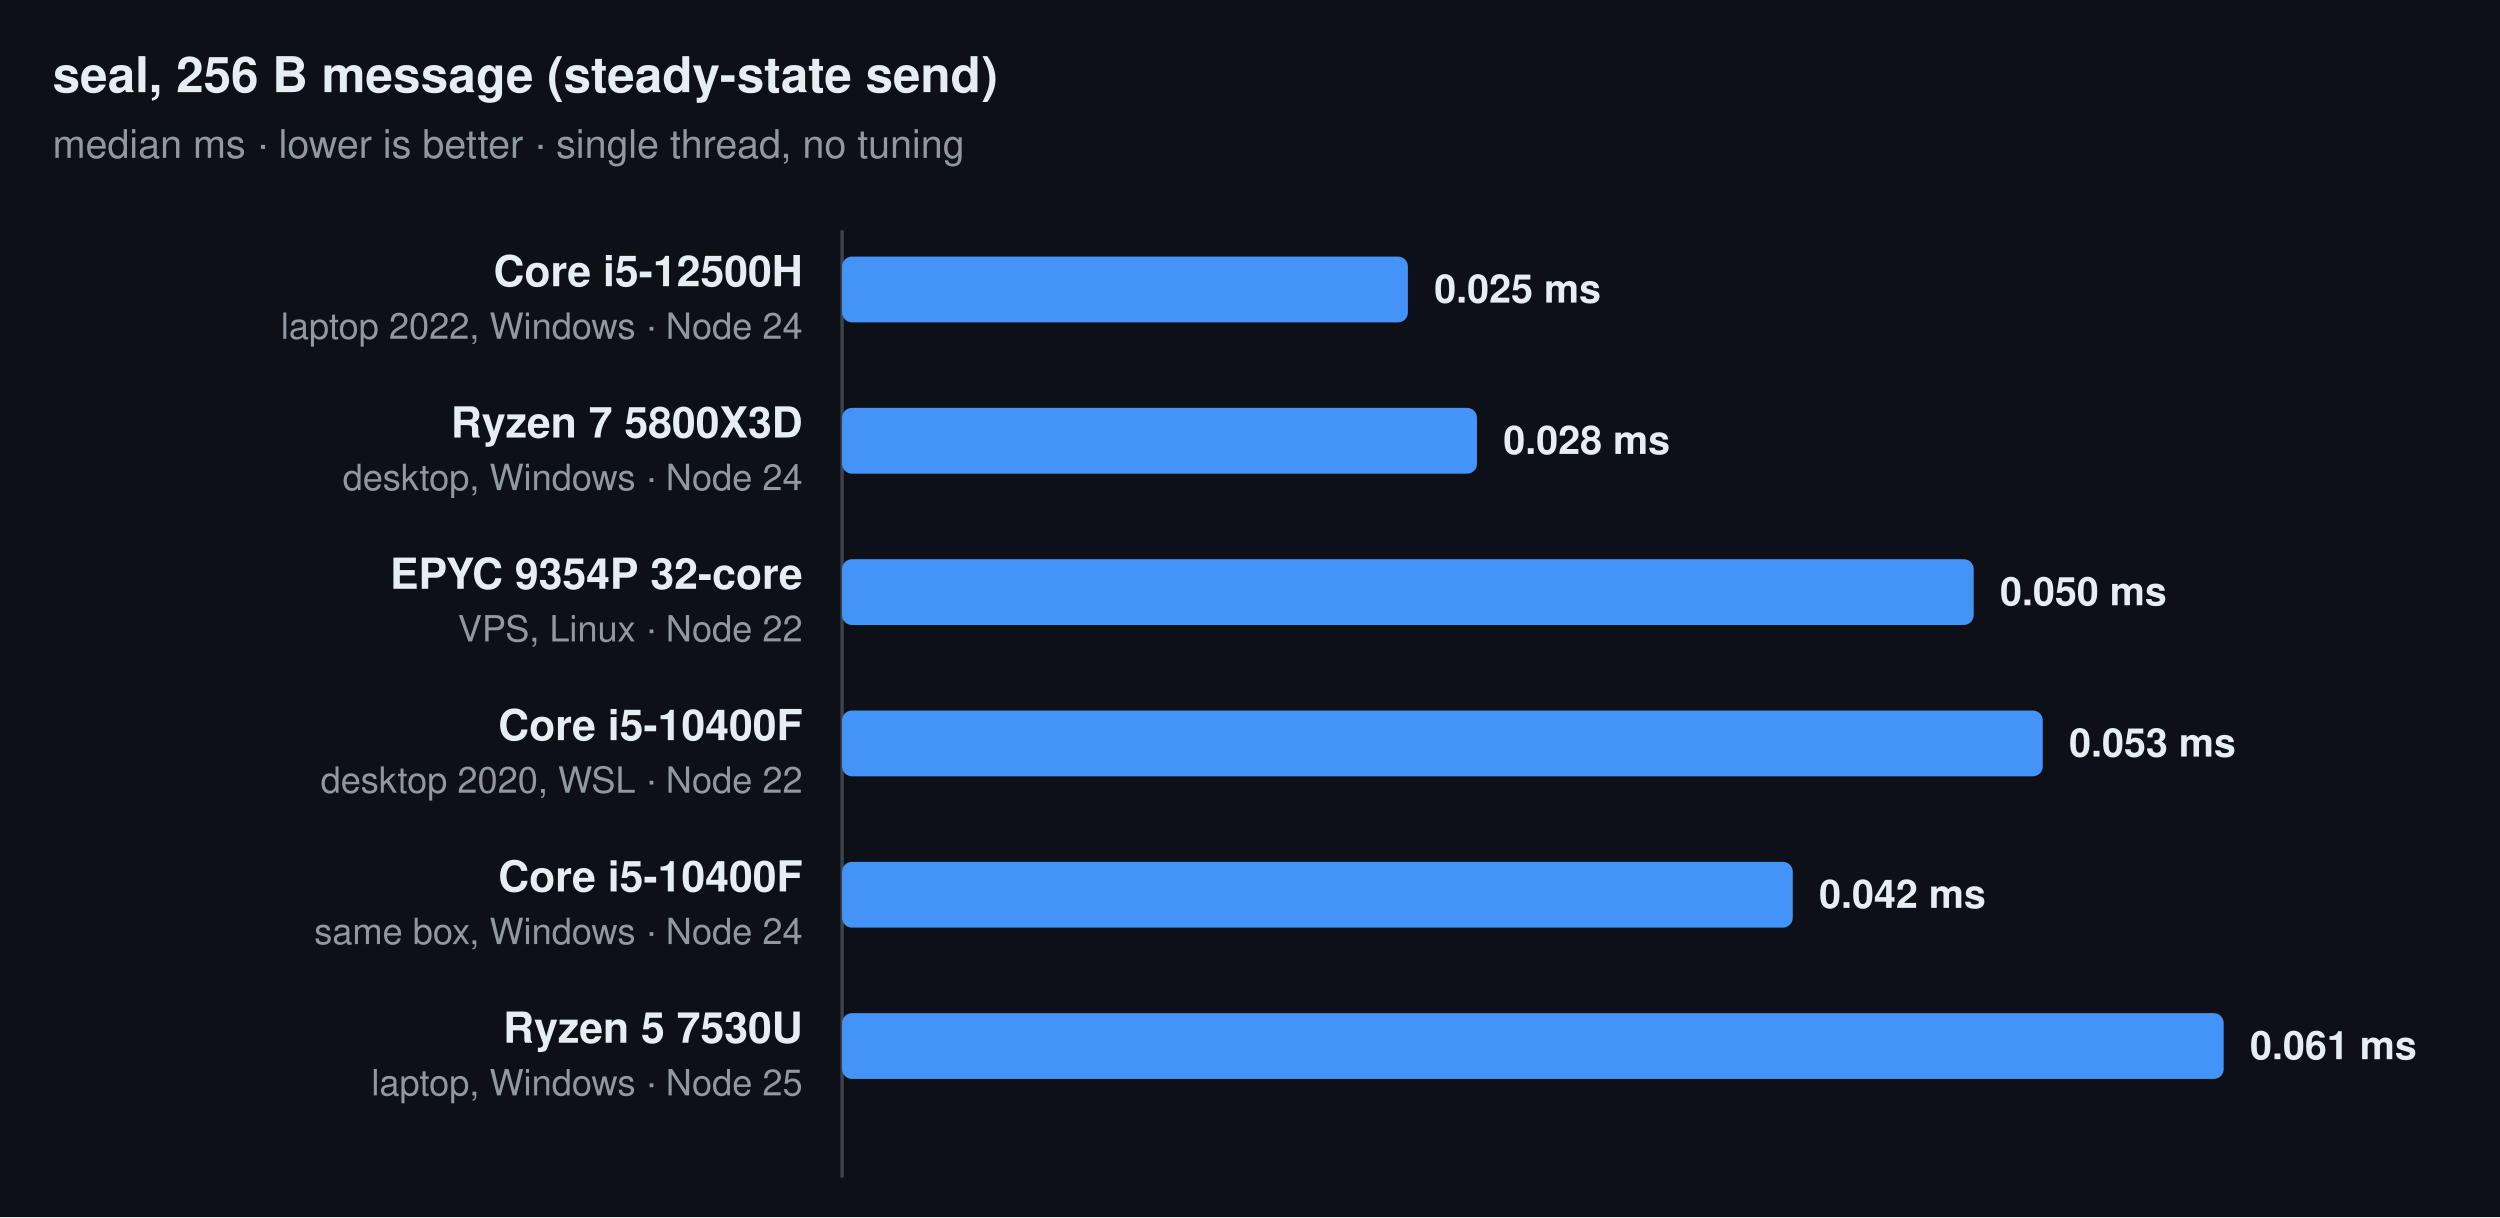
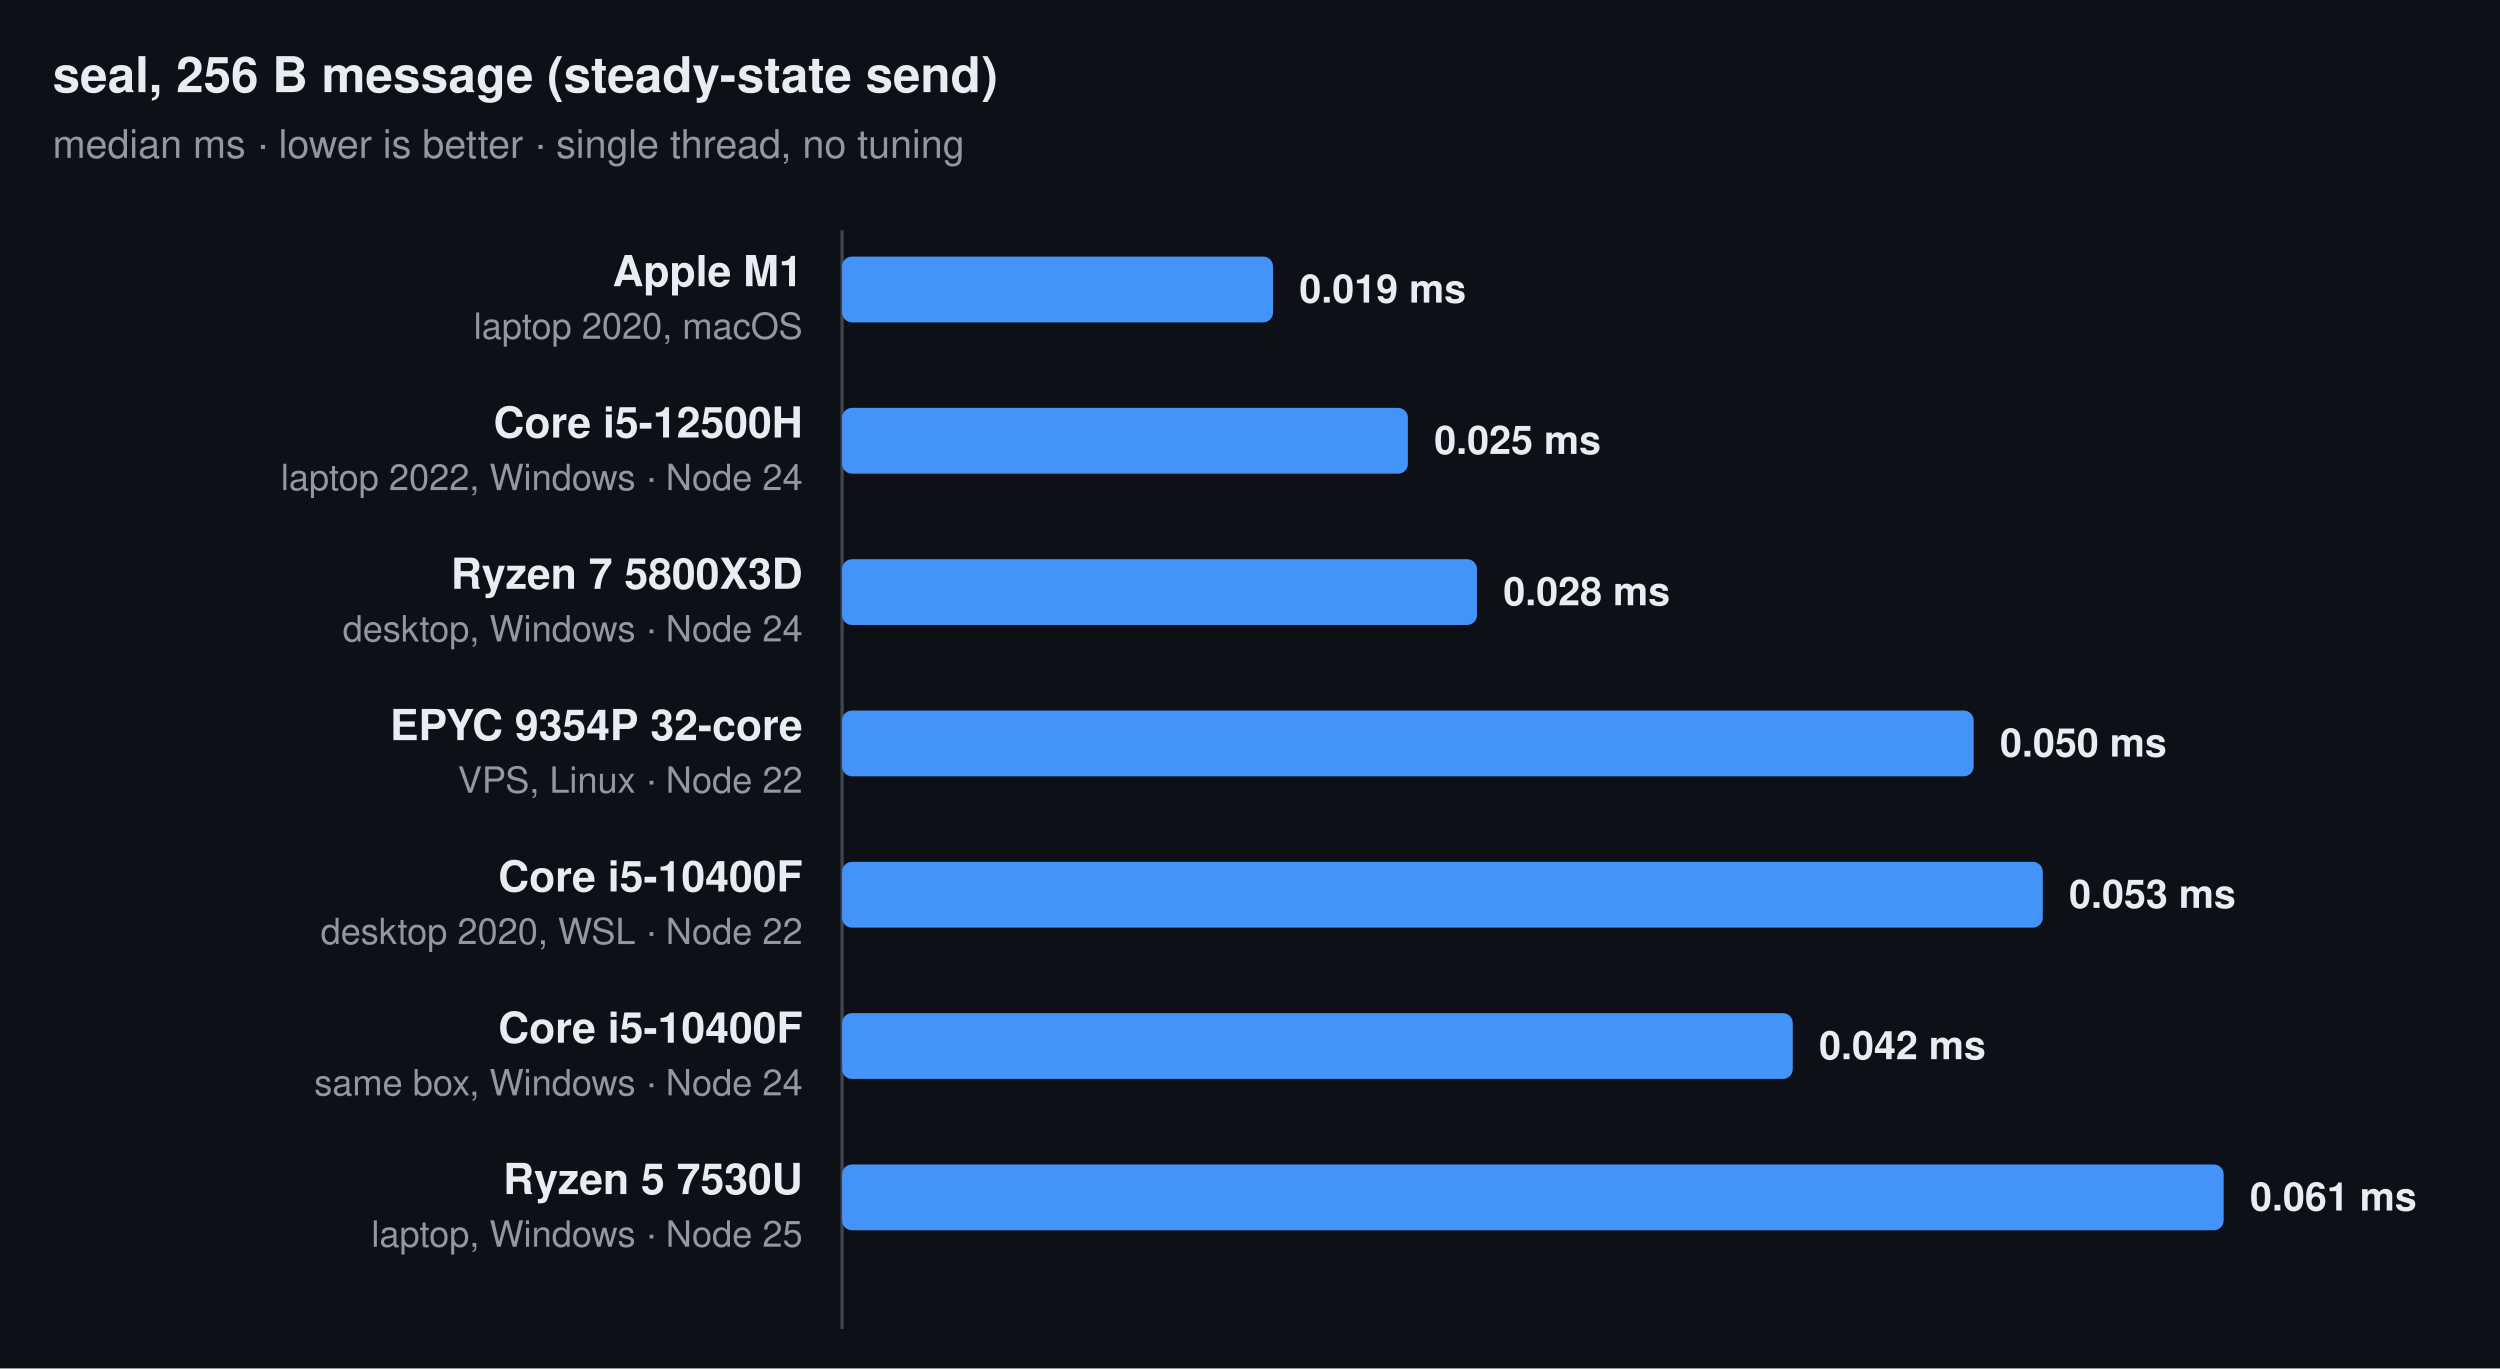
- <svg xmlns="http://www.w3.org/2000/svg" width="760" height="370" viewBox="0 0 760 370" role="img" aria-label="seal, 256 B message (steady-state send), median milliseconds per machine, lower is better">
-   <rect width="760" height="370" fill="#0d1117" />
+ <svg xmlns="http://www.w3.org/2000/svg" width="760" height="416" viewBox="0 0 760 416" role="img" aria-label="seal, 256 B message (steady-state send), median milliseconds per machine, lower is better">
+   <rect width="760" height="416" fill="#0d1117" />
  <text x="16" y="28" font-family="-apple-system,BlinkMacSystemFont,'Segoe UI',Helvetica,Arial,sans-serif" font-size="15" font-weight="700" fill="#e6edf3">seal, 256 B message (steady-state send)</text>
  <text x="16" y="48" font-family="-apple-system,BlinkMacSystemFont,'Segoe UI',Helvetica,Arial,sans-serif" font-size="12" fill="#9198a1">median ms · lower is better · single thread, no tuning</text>
-   <line x1="256" y1="70" x2="256" y2="358" stroke="#3d444d" stroke-width="1" />
-   <text x="244" y="87" text-anchor="end" font-family="-apple-system,BlinkMacSystemFont,'Segoe UI',Helvetica,Arial,sans-serif" font-size="13" font-weight="600" fill="#e6edf3">Core i5-12500H</text>
-   <text x="244" y="103" text-anchor="end" font-family="-apple-system,BlinkMacSystemFont,'Segoe UI',Helvetica,Arial,sans-serif" font-size="11" fill="#9198a1">laptop 2022, Windows · Node 24</text>
-   <rect x="256" y="78" width="172" height="20" rx="3" fill="#4493f8" />
-   <text x="436" y="92" font-family="-apple-system,BlinkMacSystemFont,'Segoe UI',Helvetica,Arial,sans-serif" font-size="12" font-weight="600" fill="#e6edf3">0.025 ms</text>
-   <text x="244" y="133" text-anchor="end" font-family="-apple-system,BlinkMacSystemFont,'Segoe UI',Helvetica,Arial,sans-serif" font-size="13" font-weight="600" fill="#e6edf3">Ryzen 7 5800X3D</text>
-   <text x="244" y="149" text-anchor="end" font-family="-apple-system,BlinkMacSystemFont,'Segoe UI',Helvetica,Arial,sans-serif" font-size="11" fill="#9198a1">desktop, Windows · Node 24</text>
-   <rect x="256" y="124" width="193" height="20" rx="3" fill="#4493f8" />
-   <text x="457" y="138" font-family="-apple-system,BlinkMacSystemFont,'Segoe UI',Helvetica,Arial,sans-serif" font-size="12" font-weight="600" fill="#e6edf3">0.028 ms</text>
-   <text x="244" y="179" text-anchor="end" font-family="-apple-system,BlinkMacSystemFont,'Segoe UI',Helvetica,Arial,sans-serif" font-size="13" font-weight="600" fill="#e6edf3">EPYC 9354P 32-core</text>
-   <text x="244" y="195" text-anchor="end" font-family="-apple-system,BlinkMacSystemFont,'Segoe UI',Helvetica,Arial,sans-serif" font-size="11" fill="#9198a1">VPS, Linux · Node 22</text>
-   <rect x="256" y="170" width="344" height="20" rx="3" fill="#4493f8" />
-   <text x="608" y="184" font-family="-apple-system,BlinkMacSystemFont,'Segoe UI',Helvetica,Arial,sans-serif" font-size="12" font-weight="600" fill="#e6edf3">0.050 ms</text>
-   <text x="244" y="225" text-anchor="end" font-family="-apple-system,BlinkMacSystemFont,'Segoe UI',Helvetica,Arial,sans-serif" font-size="13" font-weight="600" fill="#e6edf3">Core i5-10400F</text>
-   <text x="244" y="241" text-anchor="end" font-family="-apple-system,BlinkMacSystemFont,'Segoe UI',Helvetica,Arial,sans-serif" font-size="11" fill="#9198a1">desktop 2020, WSL · Node 22</text>
-   <rect x="256" y="216" width="365" height="20" rx="3" fill="#4493f8" />
-   <text x="629" y="230" font-family="-apple-system,BlinkMacSystemFont,'Segoe UI',Helvetica,Arial,sans-serif" font-size="12" font-weight="600" fill="#e6edf3">0.053 ms</text>
+   <line x1="256" y1="70" x2="256" y2="404" stroke="#3d444d" stroke-width="1" />
+   <text x="244" y="87" text-anchor="end" font-family="-apple-system,BlinkMacSystemFont,'Segoe UI',Helvetica,Arial,sans-serif" font-size="13" font-weight="600" fill="#e6edf3">Apple M1</text>
+   <text x="244" y="103" text-anchor="end" font-family="-apple-system,BlinkMacSystemFont,'Segoe UI',Helvetica,Arial,sans-serif" font-size="11" fill="#9198a1">laptop 2020, macOS</text>
+   <rect x="256" y="78" width="131" height="20" rx="3" fill="#4493f8" />
+   <text x="395" y="92" font-family="-apple-system,BlinkMacSystemFont,'Segoe UI',Helvetica,Arial,sans-serif" font-size="12" font-weight="600" fill="#e6edf3">0.019 ms</text>
+   <text x="244" y="133" text-anchor="end" font-family="-apple-system,BlinkMacSystemFont,'Segoe UI',Helvetica,Arial,sans-serif" font-size="13" font-weight="600" fill="#e6edf3">Core i5-12500H</text>
+   <text x="244" y="149" text-anchor="end" font-family="-apple-system,BlinkMacSystemFont,'Segoe UI',Helvetica,Arial,sans-serif" font-size="11" fill="#9198a1">laptop 2022, Windows · Node 24</text>
+   <rect x="256" y="124" width="172" height="20" rx="3" fill="#4493f8" />
+   <text x="436" y="138" font-family="-apple-system,BlinkMacSystemFont,'Segoe UI',Helvetica,Arial,sans-serif" font-size="12" font-weight="600" fill="#e6edf3">0.025 ms</text>
+   <text x="244" y="179" text-anchor="end" font-family="-apple-system,BlinkMacSystemFont,'Segoe UI',Helvetica,Arial,sans-serif" font-size="13" font-weight="600" fill="#e6edf3">Ryzen 7 5800X3D</text>
+   <text x="244" y="195" text-anchor="end" font-family="-apple-system,BlinkMacSystemFont,'Segoe UI',Helvetica,Arial,sans-serif" font-size="11" fill="#9198a1">desktop, Windows · Node 24</text>
+   <rect x="256" y="170" width="193" height="20" rx="3" fill="#4493f8" />
+   <text x="457" y="184" font-family="-apple-system,BlinkMacSystemFont,'Segoe UI',Helvetica,Arial,sans-serif" font-size="12" font-weight="600" fill="#e6edf3">0.028 ms</text>
+   <text x="244" y="225" text-anchor="end" font-family="-apple-system,BlinkMacSystemFont,'Segoe UI',Helvetica,Arial,sans-serif" font-size="13" font-weight="600" fill="#e6edf3">EPYC 9354P 32-core</text>
+   <text x="244" y="241" text-anchor="end" font-family="-apple-system,BlinkMacSystemFont,'Segoe UI',Helvetica,Arial,sans-serif" font-size="11" fill="#9198a1">VPS, Linux · Node 22</text>
+   <rect x="256" y="216" width="344" height="20" rx="3" fill="#4493f8" />
+   <text x="608" y="230" font-family="-apple-system,BlinkMacSystemFont,'Segoe UI',Helvetica,Arial,sans-serif" font-size="12" font-weight="600" fill="#e6edf3">0.050 ms</text>
  <text x="244" y="271" text-anchor="end" font-family="-apple-system,BlinkMacSystemFont,'Segoe UI',Helvetica,Arial,sans-serif" font-size="13" font-weight="600" fill="#e6edf3">Core i5-10400F</text>
-   <text x="244" y="287" text-anchor="end" font-family="-apple-system,BlinkMacSystemFont,'Segoe UI',Helvetica,Arial,sans-serif" font-size="11" fill="#9198a1">same box, Windows · Node 24</text>
-   <rect x="256" y="262" width="289" height="20" rx="3" fill="#4493f8" />
-   <text x="553" y="276" font-family="-apple-system,BlinkMacSystemFont,'Segoe UI',Helvetica,Arial,sans-serif" font-size="12" font-weight="600" fill="#e6edf3">0.042 ms</text>
-   <text x="244" y="317" text-anchor="end" font-family="-apple-system,BlinkMacSystemFont,'Segoe UI',Helvetica,Arial,sans-serif" font-size="13" font-weight="600" fill="#e6edf3">Ryzen 5 7530U</text>
-   <text x="244" y="333" text-anchor="end" font-family="-apple-system,BlinkMacSystemFont,'Segoe UI',Helvetica,Arial,sans-serif" font-size="11" fill="#9198a1">laptop, Windows · Node 25</text>
-   <rect x="256" y="308" width="420" height="20" rx="3" fill="#4493f8" />
-   <text x="684" y="322" font-family="-apple-system,BlinkMacSystemFont,'Segoe UI',Helvetica,Arial,sans-serif" font-size="12" font-weight="600" fill="#e6edf3">0.061 ms</text>
+   <text x="244" y="287" text-anchor="end" font-family="-apple-system,BlinkMacSystemFont,'Segoe UI',Helvetica,Arial,sans-serif" font-size="11" fill="#9198a1">desktop 2020, WSL · Node 22</text>
+   <rect x="256" y="262" width="365" height="20" rx="3" fill="#4493f8" />
+   <text x="629" y="276" font-family="-apple-system,BlinkMacSystemFont,'Segoe UI',Helvetica,Arial,sans-serif" font-size="12" font-weight="600" fill="#e6edf3">0.053 ms</text>
+   <text x="244" y="317" text-anchor="end" font-family="-apple-system,BlinkMacSystemFont,'Segoe UI',Helvetica,Arial,sans-serif" font-size="13" font-weight="600" fill="#e6edf3">Core i5-10400F</text>
+   <text x="244" y="333" text-anchor="end" font-family="-apple-system,BlinkMacSystemFont,'Segoe UI',Helvetica,Arial,sans-serif" font-size="11" fill="#9198a1">same box, Windows · Node 24</text>
+   <rect x="256" y="308" width="289" height="20" rx="3" fill="#4493f8" />
+   <text x="553" y="322" font-family="-apple-system,BlinkMacSystemFont,'Segoe UI',Helvetica,Arial,sans-serif" font-size="12" font-weight="600" fill="#e6edf3">0.042 ms</text>
+   <text x="244" y="363" text-anchor="end" font-family="-apple-system,BlinkMacSystemFont,'Segoe UI',Helvetica,Arial,sans-serif" font-size="13" font-weight="600" fill="#e6edf3">Ryzen 5 7530U</text>
+   <text x="244" y="379" text-anchor="end" font-family="-apple-system,BlinkMacSystemFont,'Segoe UI',Helvetica,Arial,sans-serif" font-size="11" fill="#9198a1">laptop, Windows · Node 25</text>
+   <rect x="256" y="354" width="420" height="20" rx="3" fill="#4493f8" />
+   <text x="684" y="368" font-family="-apple-system,BlinkMacSystemFont,'Segoe UI',Helvetica,Arial,sans-serif" font-size="12" font-weight="600" fill="#e6edf3">0.061 ms</text>
</svg>
